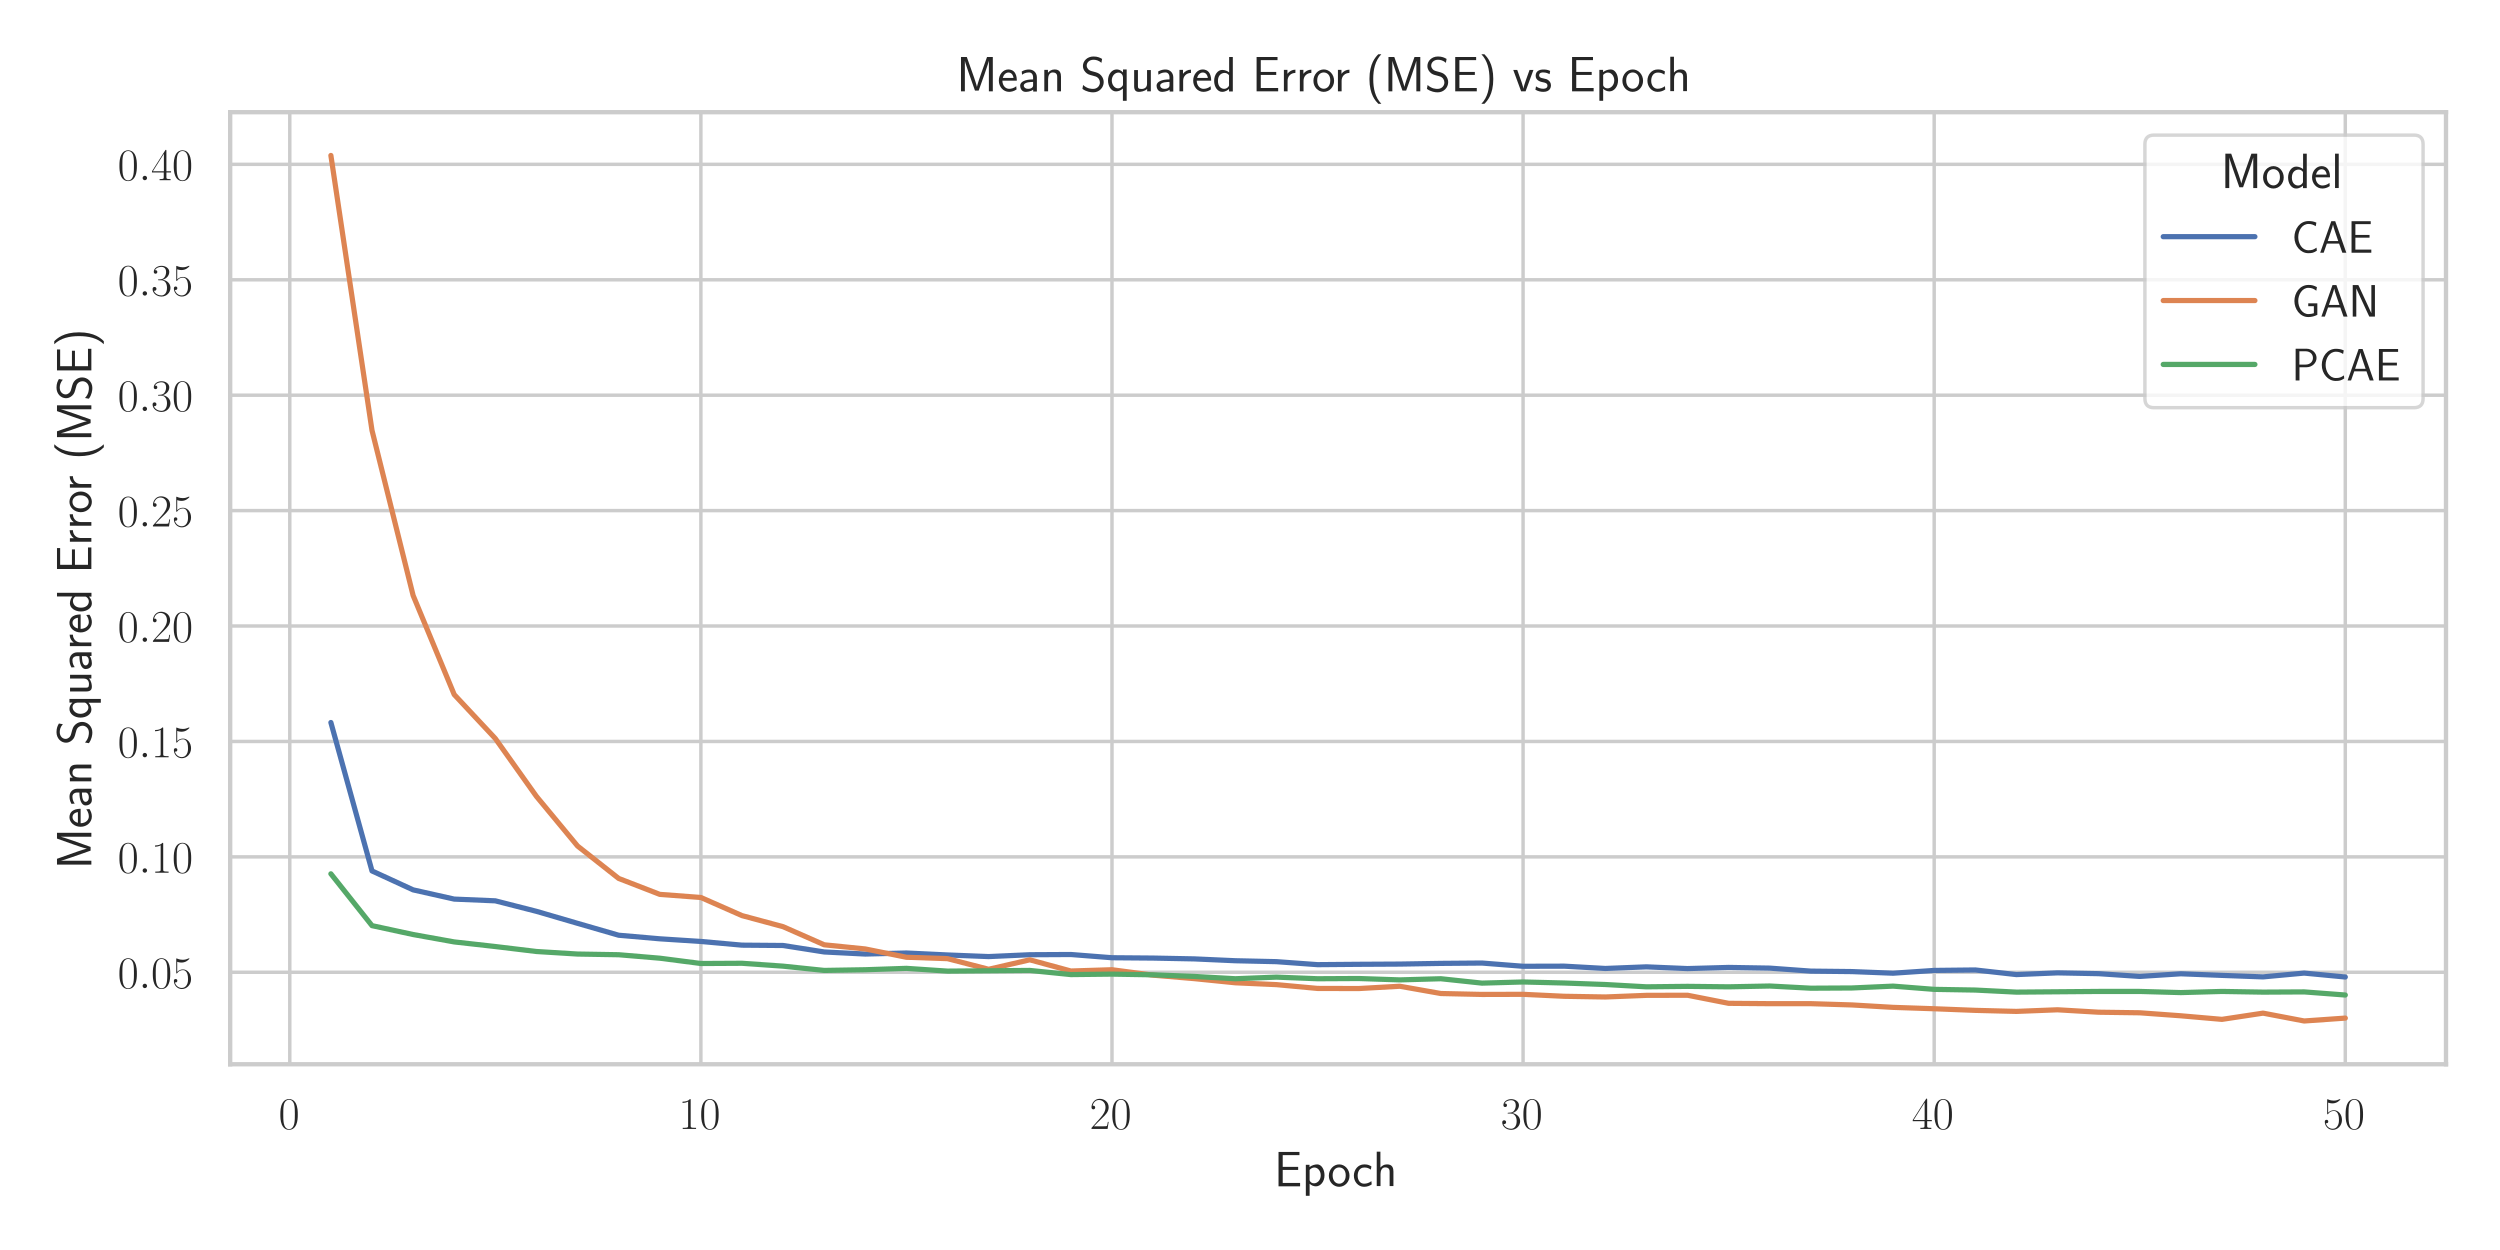
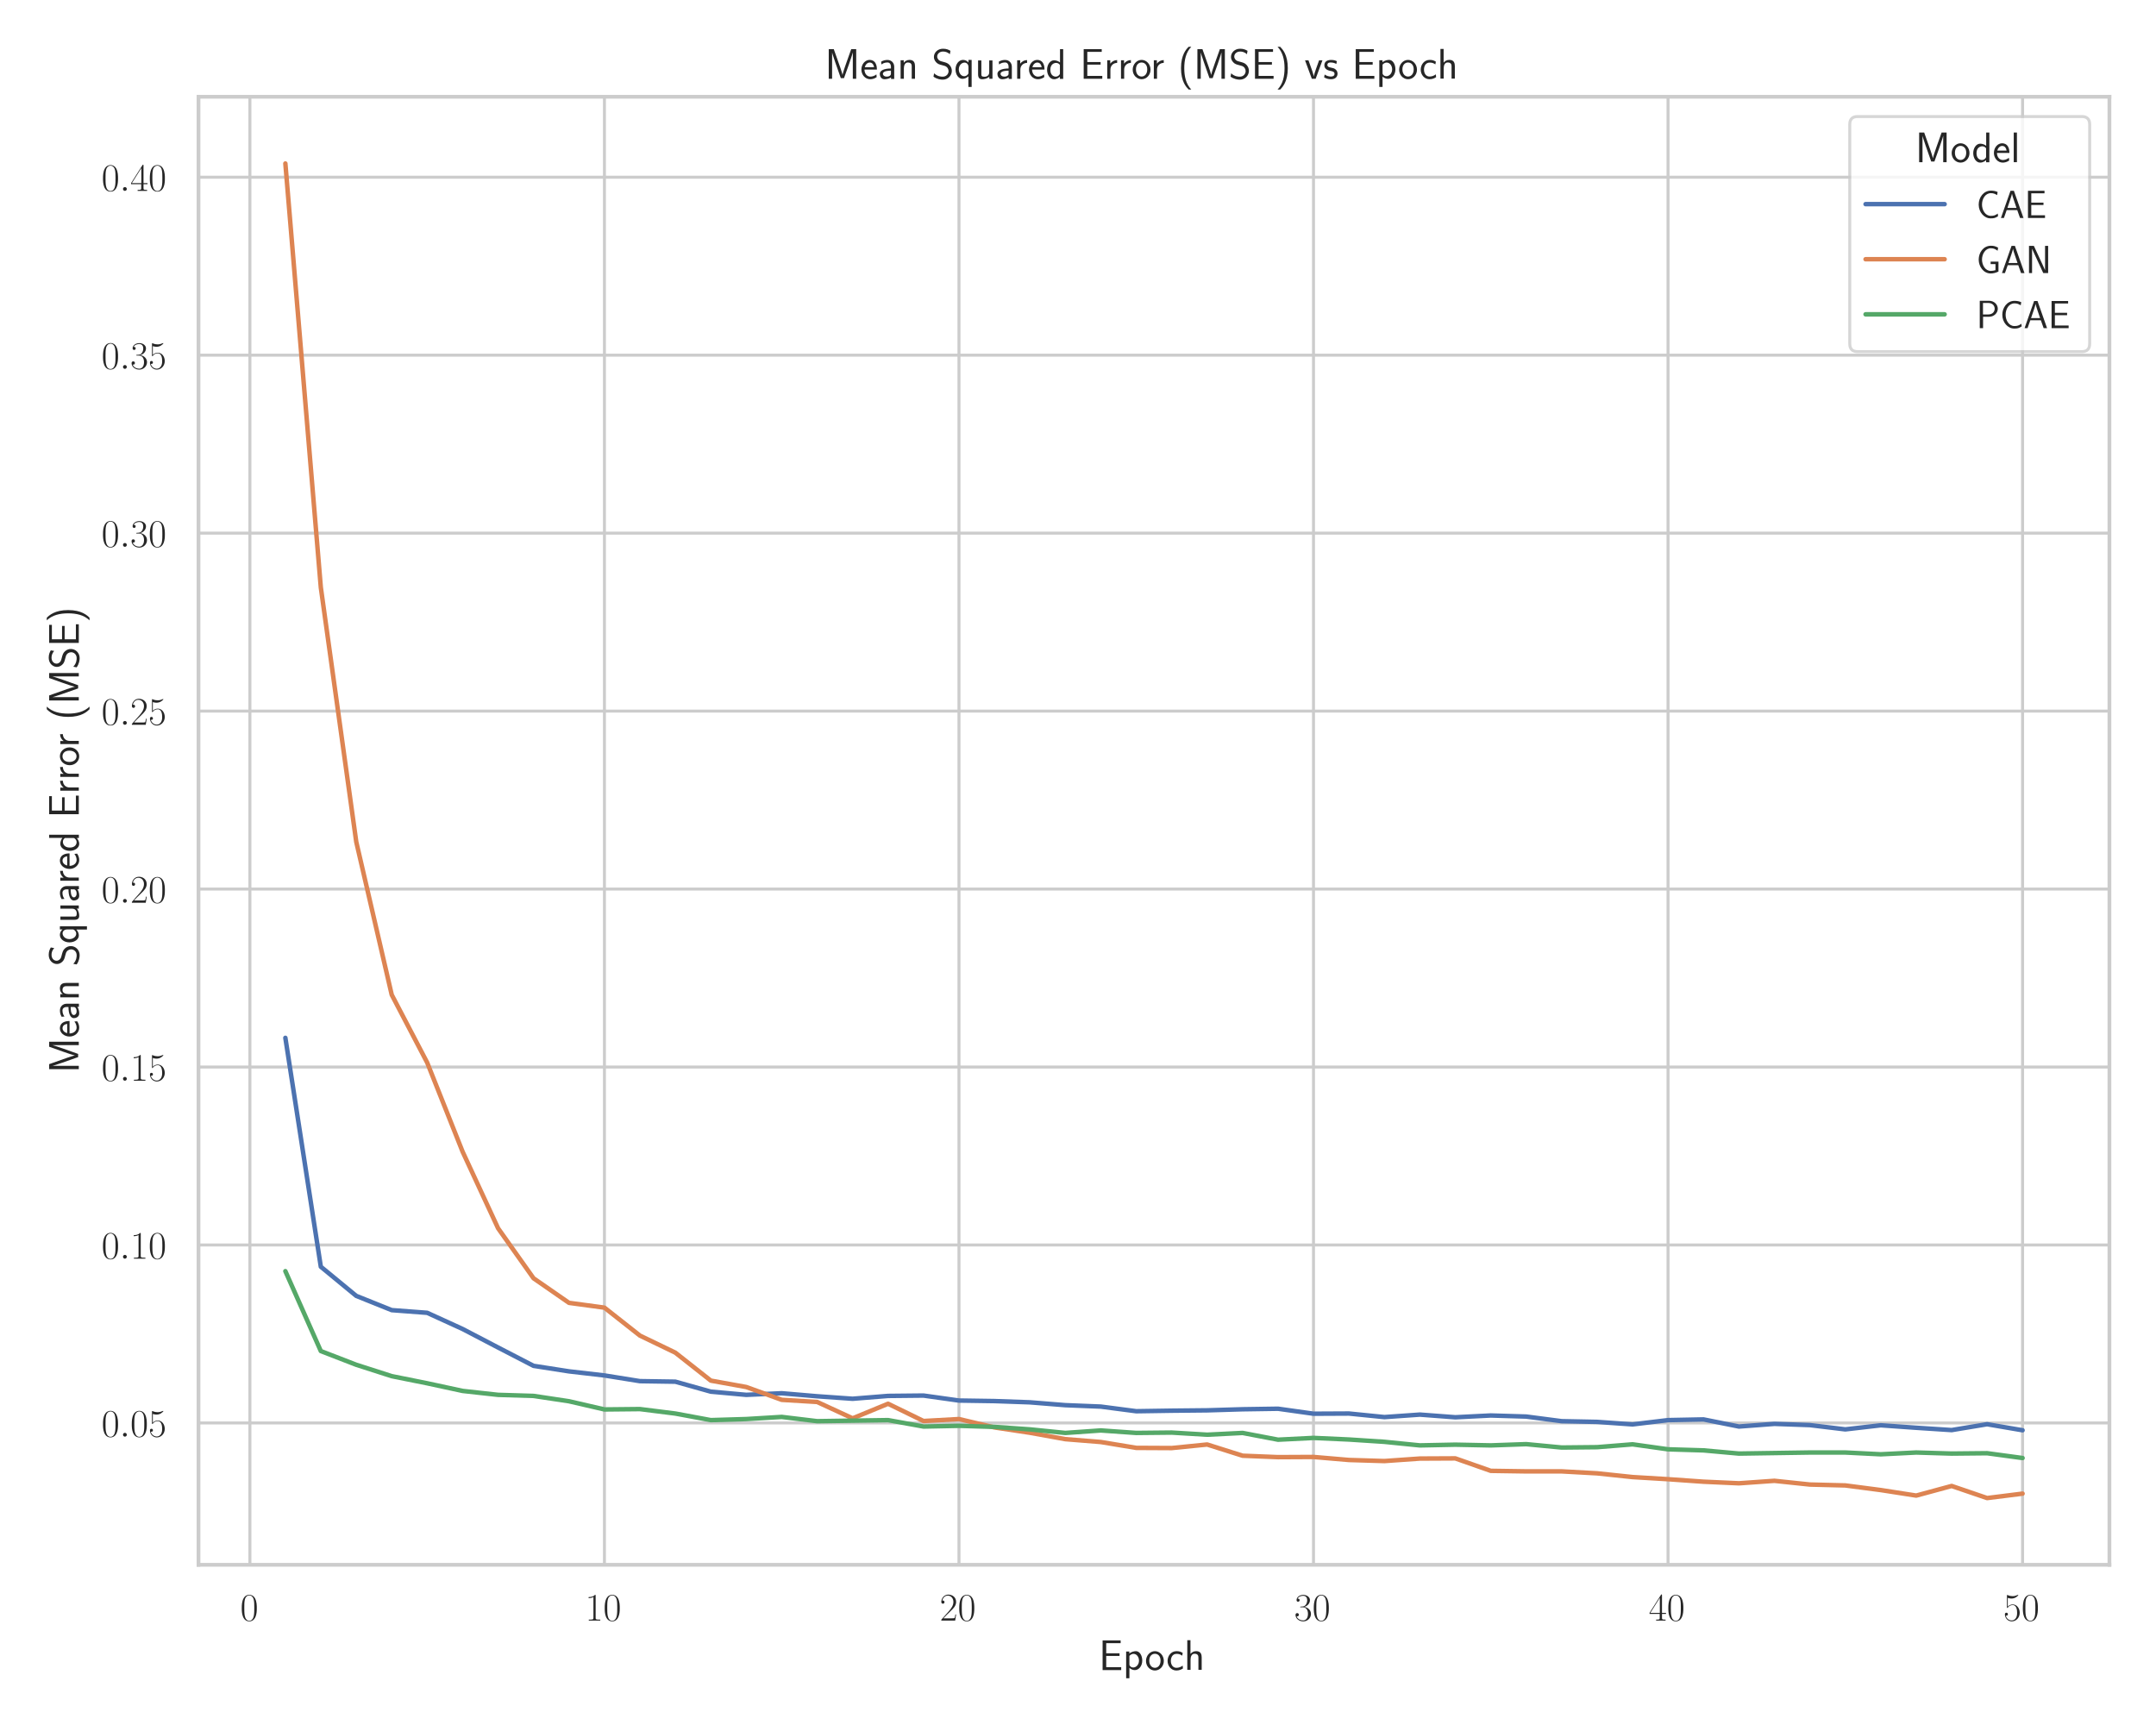
- <svg xmlns="http://www.w3.org/2000/svg" xmlns:xlink="http://www.w3.org/1999/xlink" width="720pt" height="360pt" viewBox="0 0 720 360" version="1.1">
+ <svg xmlns="http://www.w3.org/2000/svg" xmlns:xlink="http://www.w3.org/1999/xlink" width="720pt" height="576pt" viewBox="0 0 720 576" version="1.1">
  <defs>
    <style type="text/css">*{stroke-linejoin: round; stroke-linecap: butt}</style>
  </defs>
  <g id="figure_1">
    <g id="patch_1">
-       <path d="M 0 360  L 720 360  L 720 0  L 0 0  z " style="fill: #ffffff" />
+       <path d="M 0 576  L 720 576  L 720 0  L 0 0  z " style="fill: #ffffff" />
    </g>
    <g id="axes_1">
      <g id="patch_2">
-         <path d="M 66.29 306.506  L 704.448 306.506  L 704.448 32.312  L 66.29 32.312  z " style="fill: #ffffff" />
+         <path d="M 66.29 522.506  L 704.448 522.506  L 704.448 32.312  L 66.29 32.312  z " style="fill: #ffffff" />
      </g>
      <g id="matplotlib.axis_1">
        <g id="xtick_1">
          <g id="line2d_1">
-             <path d="M 83.457 306.506  L 83.457 32.312  " clip-path="url(#p883d418756)" style="fill: none; stroke: #cccccc; stroke-linecap: round" />
+             <path d="M 83.457 522.506  L 83.457 32.312  " clip-path="url(#p8d3639cf48)" style="fill: none; stroke: #cccccc; stroke-linecap: round" />
          </g>
          <g id="text_1">
-             <g style="fill: #262626" transform="translate(80.2382 325.1388) scale(0.132 -0.132)">
+             <g style="fill: #262626" transform="translate(80.2382 541.1388) scale(0.132 -0.132)">
              <defs>
                <path id="CMR17-30" d="M 2688 2025  C 2688 2416 2682 3080 2413 3591  C 2176 4039 1798 4198 1466 4198  C 1158 4198 768 4058 525 3597  C 269 3118 243 2524 243 2025  C 243 1661 250 1106 448 619  C 723 -39 1216 -128 1466 -128  C 1760 -128 2208 -7 2470 600  C 2662 1042 2688 1559 2688 2025  z M 1466 -26  C 1056 -26 813 325 723 812  C 653 1188 653 1738 653 2096  C 653 2588 653 2997 736 3387  C 858 3929 1216 4096 1466 4096  C 1728 4096 2067 3923 2189 3400  C 2272 3036 2278 2607 2278 2096  C 2278 1680 2278 1169 2202 792  C 2067 95 1690 -26 1466 -26  z " transform="scale(0.015625)" />
              </defs>
              <use xlink:href="#CMR17-30" transform="scale(0.996264)" />
            </g>
          </g>
        </g>
        <g id="xtick_2">
          <g id="line2d_2">
-             <path d="M 201.854 306.506  L 201.854 32.312  " clip-path="url(#p883d418756)" style="fill: none; stroke: #cccccc; stroke-linecap: round" />
+             <path d="M 201.854 522.506  L 201.854 32.312  " clip-path="url(#p8d3639cf48)" style="fill: none; stroke: #cccccc; stroke-linecap: round" />
          </g>
          <g id="text_2">
-             <g style="fill: #262626" transform="translate(195.4158 325.1388) scale(0.132 -0.132)">
+             <g style="fill: #262626" transform="translate(195.4158 541.1388) scale(0.132 -0.132)">
              <defs>
                <path id="CMR17-31" d="M 1702 4058  C 1702 4192 1696 4192 1606 4192  C 1357 3916 979 3827 621 3827  C 602 3827 570 3827 563 3808  C 557 3795 557 3782 557 3648  C 755 3648 1088 3686 1344 3839  L 1344 461  C 1344 236 1331 160 781 160  L 589 160  L 589 0  C 896 0 1216 0 1523 0  C 1830 0 2150 0 2458 0  L 2458 160  L 2266 160  C 1715 160 1702 230 1702 458  L 1702 4058  z " transform="scale(0.015625)" />
              </defs>
              <use xlink:href="#CMR17-31" transform="scale(0.996264)" />
              <use xlink:href="#CMR17-30" transform="translate(45.69048 0) scale(0.996264)" />
            </g>
          </g>
        </g>
        <g id="xtick_3">
          <g id="line2d_3">
-             <path d="M 320.251 306.506  L 320.251 32.312  " clip-path="url(#p883d418756)" style="fill: none; stroke: #cccccc; stroke-linecap: round" />
+             <path d="M 320.251 522.506  L 320.251 32.312  " clip-path="url(#p8d3639cf48)" style="fill: none; stroke: #cccccc; stroke-linecap: round" />
          </g>
          <g id="text_3">
-             <g style="fill: #262626" transform="translate(313.8125 325.1388) scale(0.132 -0.132)">
+             <g style="fill: #262626" transform="translate(313.8125 541.1388) scale(0.132 -0.132)">
              <defs>
                <path id="CMR17-32" d="M 2669 989  L 2554 989  C 2490 536 2438 459 2413 420  C 2381 369 1920 369 1830 369  L 602 369  C 832 619 1280 1072 1824 1597  C 2214 1967 2669 2402 2669 3035  C 2669 3790 2067 4224 1395 4224  C 691 4224 262 3604 262 3030  C 262 2780 448 2748 525 2748  C 589 2748 781 2787 781 3010  C 781 3207 614 3264 525 3264  C 486 3264 448 3258 422 3245  C 544 3790 915 4058 1306 4058  C 1862 4058 2227 3617 2227 3035  C 2227 2479 1901 2000 1536 1584  L 262 146  L 262 0  L 2515 0  L 2669 989  z " transform="scale(0.015625)" />
              </defs>
              <use xlink:href="#CMR17-32" transform="scale(0.996264)" />
              <use xlink:href="#CMR17-30" transform="translate(45.69048 0) scale(0.996264)" />
            </g>
          </g>
        </g>
        <g id="xtick_4">
          <g id="line2d_4">
-             <path d="M 438.647 306.506  L 438.647 32.312  " clip-path="url(#p883d418756)" style="fill: none; stroke: #cccccc; stroke-linecap: round" />
+             <path d="M 438.647 522.506  L 438.647 32.312  " clip-path="url(#p8d3639cf48)" style="fill: none; stroke: #cccccc; stroke-linecap: round" />
          </g>
          <g id="text_4">
-             <g style="fill: #262626" transform="translate(432.2091 325.1388) scale(0.132 -0.132)">
+             <g style="fill: #262626" transform="translate(432.2091 541.1388) scale(0.132 -0.132)">
              <defs>
                <path id="CMR17-33" d="M 1414 2157  C 1984 2157 2234 1662 2234 1090  C 2234 320 1824 25 1453 25  C 1114 25 563 194 390 693  C 422 680 454 680 486 680  C 640 680 755 782 755 948  C 755 1133 614 1216 486 1216  C 378 1216 211 1165 211 926  C 211 335 787 -128 1466 -128  C 2176 -128 2720 430 2720 1085  C 2720 1707 2208 2157 1600 2227  C 2086 2328 2554 2756 2554 3329  C 2554 3820 2048 4179 1472 4179  C 890 4179 378 3829 378 3329  C 378 3110 544 3072 627 3072  C 762 3072 877 3155 877 3321  C 877 3486 762 3569 627 3569  C 602 3569 570 3569 544 3557  C 730 3959 1235 4032 1459 4032  C 1683 4032 2106 3925 2106 3320  C 2106 3143 2080 2828 1862 2550  C 1670 2304 1453 2304 1242 2284  C 1210 2284 1062 2269 1037 2269  C 992 2263 966 2257 966 2208  C 966 2163 973 2157 1101 2157  L 1414 2157  z " transform="scale(0.015625)" />
              </defs>
              <use xlink:href="#CMR17-33" transform="scale(0.996264)" />
              <use xlink:href="#CMR17-30" transform="translate(45.69048 0) scale(0.996264)" />
            </g>
          </g>
        </g>
        <g id="xtick_5">
          <g id="line2d_5">
-             <path d="M 557.044 306.506  L 557.044 32.312  " clip-path="url(#p883d418756)" style="fill: none; stroke: #cccccc; stroke-linecap: round" />
+             <path d="M 557.044 522.506  L 557.044 32.312  " clip-path="url(#p8d3639cf48)" style="fill: none; stroke: #cccccc; stroke-linecap: round" />
          </g>
          <g id="text_5">
-             <g style="fill: #262626" transform="translate(550.6058 325.1388) scale(0.132 -0.132)">
+             <g style="fill: #262626" transform="translate(550.6058 541.1388) scale(0.132 -0.132)">
              <defs>
                <path id="CMR17-34" d="M 2150 4122  C 2150 4256 2144 4256 2029 4256  L 128 1254  L 128 1088  L 1779 1088  L 1779 457  C 1779 224 1766 160 1318 160  L 1197 160  L 1197 0  C 1402 0 1747 0 1965 0  C 2182 0 2528 0 2733 0  L 2733 160  L 2611 160  C 2163 160 2150 224 2150 457  L 2150 1088  L 2803 1088  L 2803 1254  L 2150 1254  L 2150 4122  z M 1798 3703  L 1798 1254  L 256 1254  L 1798 3703  z " transform="scale(0.015625)" />
              </defs>
              <use xlink:href="#CMR17-34" transform="scale(0.996264)" />
              <use xlink:href="#CMR17-30" transform="translate(45.69048 0) scale(0.996264)" />
            </g>
          </g>
        </g>
        <g id="xtick_6">
          <g id="line2d_6">
-             <path d="M 675.441 306.506  L 675.441 32.312  " clip-path="url(#p883d418756)" style="fill: none; stroke: #cccccc; stroke-linecap: round" />
+             <path d="M 675.441 522.506  L 675.441 32.312  " clip-path="url(#p8d3639cf48)" style="fill: none; stroke: #cccccc; stroke-linecap: round" />
          </g>
          <g id="text_6">
-             <g style="fill: #262626" transform="translate(669.0025 325.1388) scale(0.132 -0.132)">
+             <g style="fill: #262626" transform="translate(669.0025 541.1388) scale(0.132 -0.132)">
              <defs>
                <path id="CMR17-35" d="M 730 3692  C 794 3666 1056 3584 1325 3584  C 1920 3584 2246 3911 2432 4100  C 2432 4157 2432 4192 2394 4192  C 2387 4192 2374 4192 2323 4163  C 2099 4058 1837 3973 1517 3973  C 1325 3973 1037 3999 723 4139  C 653 4171 640 4171 634 4171  C 602 4171 595 4164 595 4037  L 595 2203  C 595 2089 595 2057 659 2057  C 691 2057 704 2070 736 2114  C 941 2401 1222 2522 1542 2522  C 1766 2522 2246 2382 2246 1289  C 2246 1085 2246 715 2054 421  C 1894 159 1645 25 1370 25  C 947 25 518 320 403 814  C 429 807 480 795 506 795  C 589 795 749 840 749 1038  C 749 1210 627 1280 506 1280  C 358 1280 262 1190 262 1011  C 262 454 704 -128 1382 -128  C 2042 -128 2669 440 2669 1264  C 2669 2030 2170 2624 1549 2624  C 1222 2624 947 2503 730 2274  L 730 3692  z " transform="scale(0.015625)" />
              </defs>
              <use xlink:href="#CMR17-35" transform="scale(0.996264)" />
              <use xlink:href="#CMR17-30" transform="translate(45.69048 0) scale(0.996264)" />
            </g>
          </g>
        </g>
        <g id="text_7">
-           <g style="fill: #262626" transform="translate(366.9549 341.6585) scale(0.144 -0.144)">
+           <g style="fill: #262626" transform="translate(366.9549 557.6585) scale(0.144 -0.144)">
            <defs>
              <path id="CMSS17-45" d="M 1958 433  C 1446 433 1216 433 1101 433  L 1101 2107  L 3085 2107  L 3085 2496  L 1101 2496  L 1101 4009  L 1926 4009  C 2003 4009 2080 4009 2157 4009  L 3251 4009  L 3251 4416  L 563 4416  L 563 0  L 3334 0  L 3334 433  L 1958 433  z " transform="scale(0.015625)" />
              <path id="CMSS17-70" d="M 966 333  C 1178 129 1466 -5 1773 -5  C 2368 -5 2880 603 2880 1412  C 2880 2159 2496 2816 1946 2816  C 1626 2816 1242 2702 954 2472  L 954 2765  L 480 2765  L 480 -1216  L 966 -1216  L 966 333  z M 966 2100  C 1018 2176 1235 2415 1587 2415  C 2035 2415 2394 1960 2394 1412  C 2394 787 1958 384 1530 384  C 1402 384 1267 415 1139 523  C 966 674 966 768 966 857  L 966 2100  z " transform="scale(0.015625)" />
              <path id="CMSS17-6f" d="M 2829 1356  C 2829 2176 2221 2816 1504 2816  C 768 2816 173 2157 173 1356  C 173 544 787 -64 1498 -64  C 2227 -64 2829 563 2829 1356  z M 1504 337  C 1050 337 659 709 659 1408  C 659 2151 1114 2427 1498 2427  C 1914 2427 2342 2126 2342 1408  C 2342 683 1926 337 1504 337  z " transform="scale(0.015625)" />
              <path id="CMSS17-63" d="M 2464 2541  C 2464 2585 2170 2714 2093 2739  C 1882 2816 1613 2816 1542 2816  C 710 2816 211 2093 211 1363  C 211 595 768 -64 1517 -64  C 1946 -64 2253 76 2502 242  L 2464 664  C 2189 453 1869 337 1523 337  C 1024 337 698 774 698 1369  C 698 1831 909 2414 1549 2414  C 1901 2414 2099 2343 2394 2145  L 2464 2541  z " transform="scale(0.015625)" />
              <path id="CMSS17-68" d="M 2618 1891  C 2618 2292 2522 2820 1798 2820  C 1395 2820 1133 2623 947 2407  L 947 4448  L 474 4448  L 474 32  L 960 32  L 960 1573  C 960 1973 1114 2432 1549 2432  C 2112 2432 2131 2056 2131 1839  L 2131 32  L 2618 32  L 2618 1891  z " transform="scale(0.015625)" />
            </defs>
            <use xlink:href="#CMSS17-45" transform="scale(0.996264)" />
            <use xlink:href="#CMSS17-70" transform="translate(55.89201 0) scale(0.996264)" />
            <use xlink:href="#CMSS17-6f" transform="translate(106.6994 0) scale(0.996264)" />
            <use xlink:href="#CMSS17-63" transform="translate(156.1455 0) scale(0.996264)" />
            <use xlink:href="#CMSS17-68" transform="translate(197.7843 0) scale(0.996264)" />
          </g>
        </g>
      </g>
      <g id="matplotlib.axis_2">
        <g id="ytick_1">
          <g id="line2d_7">
-             <path d="M 66.29 280.016  L 704.448 280.016  " clip-path="url(#p883d418756)" style="fill: none; stroke: #cccccc; stroke-linecap: round" />
+             <path d="M 66.29 475.147  L 704.448 475.147  " clip-path="url(#p8d3639cf48)" style="fill: none; stroke: #cccccc; stroke-linecap: round" />
          </g>
          <g id="text_8">
-             <g style="fill: #262626" transform="translate(33.89818 284.5818) scale(0.132 -0.132)">
+             <g style="fill: #262626" transform="translate(33.89818 479.7135) scale(0.132 -0.132)">
              <defs>
                <path id="CMMI12-3a" d="M 1178 307  C 1178 492 1024 619 870 619  C 685 619 557 466 557 313  C 557 128 710 0 864 0  C 1050 0 1178 153 1178 307  z " transform="scale(0.015625)" />
              </defs>
              <use xlink:href="#CMR17-30" transform="scale(0.996264)" />
              <use xlink:href="#CMMI12-3a" transform="translate(45.69048 0) scale(0.996264)" />
              <use xlink:href="#CMR17-30" transform="translate(72.78765 0) scale(0.996264)" />
              <use xlink:href="#CMR17-35" transform="translate(118.4781 0) scale(0.996264)" />
            </g>
          </g>
        </g>
        <g id="ytick_2">
          <g id="line2d_8">
-             <path d="M 66.29 246.775  L 704.448 246.775  " clip-path="url(#p883d418756)" style="fill: none; stroke: #cccccc; stroke-linecap: round" />
+             <path d="M 66.29 415.722  L 704.448 415.722  " clip-path="url(#p8d3639cf48)" style="fill: none; stroke: #cccccc; stroke-linecap: round" />
          </g>
          <g id="text_9">
-             <g style="fill: #262626" transform="translate(33.89818 251.3417) scale(0.132 -0.132)">
+             <g style="fill: #262626" transform="translate(33.89818 420.288) scale(0.132 -0.132)">
              <use xlink:href="#CMR17-30" transform="scale(0.996264)" />
              <use xlink:href="#CMMI12-3a" transform="translate(45.69048 0) scale(0.996264)" />
              <use xlink:href="#CMR17-31" transform="translate(72.78765 0) scale(0.996264)" />
              <use xlink:href="#CMR17-30" transform="translate(118.4781 0) scale(0.996264)" />
            </g>
          </g>
        </g>
        <g id="ytick_3">
          <g id="line2d_9">
-             <path d="M 66.29 213.535  L 704.448 213.535  " clip-path="url(#p883d418756)" style="fill: none; stroke: #cccccc; stroke-linecap: round" />
+             <path d="M 66.29 356.296  L 704.448 356.296  " clip-path="url(#p8d3639cf48)" style="fill: none; stroke: #cccccc; stroke-linecap: round" />
          </g>
          <g id="text_10">
-             <g style="fill: #262626" transform="translate(33.89818 218.1015) scale(0.132 -0.132)">
+             <g style="fill: #262626" transform="translate(33.89818 360.8625) scale(0.132 -0.132)">
              <use xlink:href="#CMR17-30" transform="scale(0.996264)" />
              <use xlink:href="#CMMI12-3a" transform="translate(45.69048 0) scale(0.996264)" />
              <use xlink:href="#CMR17-31" transform="translate(72.78765 0) scale(0.996264)" />
              <use xlink:href="#CMR17-35" transform="translate(118.4781 0) scale(0.996264)" />
            </g>
          </g>
        </g>
        <g id="ytick_4">
          <g id="line2d_10">
-             <path d="M 66.29 180.295  L 704.448 180.295  " clip-path="url(#p883d418756)" style="fill: none; stroke: #cccccc; stroke-linecap: round" />
+             <path d="M 66.29 296.871  L 704.448 296.871  " clip-path="url(#p8d3639cf48)" style="fill: none; stroke: #cccccc; stroke-linecap: round" />
          </g>
          <g id="text_11">
-             <g style="fill: #262626" transform="translate(33.89818 184.8614) scale(0.132 -0.132)">
+             <g style="fill: #262626" transform="translate(33.89818 301.4371) scale(0.132 -0.132)">
              <use xlink:href="#CMR17-30" transform="scale(0.996264)" />
              <use xlink:href="#CMMI12-3a" transform="translate(45.69048 0) scale(0.996264)" />
              <use xlink:href="#CMR17-32" transform="translate(72.78765 0) scale(0.996264)" />
              <use xlink:href="#CMR17-30" transform="translate(118.4781 0) scale(0.996264)" />
            </g>
          </g>
        </g>
        <g id="ytick_5">
          <g id="line2d_11">
-             <path d="M 66.29 147.055  L 704.448 147.055  " clip-path="url(#p883d418756)" style="fill: none; stroke: #cccccc; stroke-linecap: round" />
+             <path d="M 66.29 237.445  L 704.448 237.445  " clip-path="url(#p8d3639cf48)" style="fill: none; stroke: #cccccc; stroke-linecap: round" />
          </g>
          <g id="text_12">
-             <g style="fill: #262626" transform="translate(33.89818 151.6212) scale(0.132 -0.132)">
+             <g style="fill: #262626" transform="translate(33.89818 242.0116) scale(0.132 -0.132)">
              <use xlink:href="#CMR17-30" transform="scale(0.996264)" />
              <use xlink:href="#CMMI12-3a" transform="translate(45.69048 0) scale(0.996264)" />
              <use xlink:href="#CMR17-32" transform="translate(72.78765 0) scale(0.996264)" />
              <use xlink:href="#CMR17-35" transform="translate(118.4781 0) scale(0.996264)" />
            </g>
          </g>
        </g>
        <g id="ytick_6">
          <g id="line2d_12">
-             <path d="M 66.29 113.815  L 704.448 113.815  " clip-path="url(#p883d418756)" style="fill: none; stroke: #cccccc; stroke-linecap: round" />
+             <path d="M 66.29 178.02  L 704.448 178.02  " clip-path="url(#p8d3639cf48)" style="fill: none; stroke: #cccccc; stroke-linecap: round" />
          </g>
          <g id="text_13">
-             <g style="fill: #262626" transform="translate(33.89818 118.381) scale(0.132 -0.132)">
+             <g style="fill: #262626" transform="translate(33.89818 182.5861) scale(0.132 -0.132)">
              <use xlink:href="#CMR17-30" transform="scale(0.996264)" />
              <use xlink:href="#CMMI12-3a" transform="translate(45.69048 0) scale(0.996264)" />
              <use xlink:href="#CMR17-33" transform="translate(72.78765 0) scale(0.996264)" />
              <use xlink:href="#CMR17-30" transform="translate(118.4781 0) scale(0.996264)" />
            </g>
          </g>
        </g>
        <g id="ytick_7">
          <g id="line2d_13">
-             <path d="M 66.29 80.575  L 704.448 80.575  " clip-path="url(#p883d418756)" style="fill: none; stroke: #cccccc; stroke-linecap: round" />
+             <path d="M 66.29 118.594  L 704.448 118.594  " clip-path="url(#p8d3639cf48)" style="fill: none; stroke: #cccccc; stroke-linecap: round" />
          </g>
          <g id="text_14">
-             <g style="fill: #262626" transform="translate(33.89818 85.14089) scale(0.132 -0.132)">
+             <g style="fill: #262626" transform="translate(33.89818 123.1606) scale(0.132 -0.132)">
              <use xlink:href="#CMR17-30" transform="scale(0.996264)" />
              <use xlink:href="#CMMI12-3a" transform="translate(45.69048 0) scale(0.996264)" />
              <use xlink:href="#CMR17-33" transform="translate(72.78765 0) scale(0.996264)" />
              <use xlink:href="#CMR17-35" transform="translate(118.4781 0) scale(0.996264)" />
            </g>
          </g>
        </g>
        <g id="ytick_8">
          <g id="line2d_14">
-             <path d="M 66.29 47.335  L 704.448 47.335  " clip-path="url(#p883d418756)" style="fill: none; stroke: #cccccc; stroke-linecap: round" />
+             <path d="M 66.29 59.169  L 704.448 59.169  " clip-path="url(#p8d3639cf48)" style="fill: none; stroke: #cccccc; stroke-linecap: round" />
          </g>
          <g id="text_15">
-             <g style="fill: #262626" transform="translate(33.89818 51.90073) scale(0.132 -0.132)">
+             <g style="fill: #262626" transform="translate(33.89818 63.73518) scale(0.132 -0.132)">
              <use xlink:href="#CMR17-30" transform="scale(0.996264)" />
              <use xlink:href="#CMMI12-3a" transform="translate(45.69048 0) scale(0.996264)" />
              <use xlink:href="#CMR17-34" transform="translate(72.78765 0) scale(0.996264)" />
              <use xlink:href="#CMR17-30" transform="translate(118.4781 0) scale(0.996264)" />
            </g>
          </g>
        </g>
        <g id="text_16">
-           <g style="fill: #262626" transform="translate(26.31164 250.3046) rotate(-90) scale(0.144 -0.144)">
+           <g style="fill: #262626" transform="translate(26.31164 358.3046) rotate(-90) scale(0.144 -0.144)">
            <defs>
              <path id="CMSS17-4d" d="M 3194 2371  L 2886 1473  C 2835 1307 2662 791 2624 587  L 2618 587  C 2598 715 2560 849 2458 1174  C 2400 1365 2336 1562 2272 1741  L 1325 4416  L 576 4416  L 576 0  L 1075 0  L 1075 3900  L 1082 3900  C 1082 3894 1139 3613 1530 2499  L 2374 96  L 2848 96  L 3610 2231  C 3661 2378 3821 2843 3891 3066  C 3955 3257 4115 3728 4154 3913  L 4160 3913  L 4160 0  L 4666 0  L 4666 4416  L 3923 4416  L 3194 2371  z " transform="scale(0.015625)" />
              <path id="CMSS17-65" d="M 2502 1377  C 2502 1590 2490 2003 2285 2345  C 2061 2713 1696 2816 1421 2816  C 755 2816 192 2188 192 1375  C 192 582 774 -64 1510 -64  C 1798 -64 2150 19 2470 248  C 2470 274 2458 414 2451 420  C 2451 433 2432 630 2432 656  C 2125 407 1773 325 1517 325  C 1107 325 666 667 646 1377  L 2502 1377  z M 698 1728  C 781 2084 1062 2421 1421 2421  C 1517 2421 1965 2421 2080 1728  L 698 1728  z " transform="scale(0.015625)" />
              <path id="CMSS17-61" d="M 2406 1791  C 2406 2392 1978 2808 1402 2808  C 1120 2808 813 2757 461 2553  L 499 2135  C 659 2248 934 2432 1395 2432  C 1722 2432 1920 2180 1920 1782  L 1920 1536  C 896 1536 256 1238 256 726  C 256 461 416 -64 947 -64  C 1043 -64 1562 -64 1933 217  L 1933 -19  L 2406 -19  L 2406 1791  z M 1920 816  C 1920 701 1920 548 1728 434  C 1562 325 1350 325 1261 325  C 941 325 723 511 723 744  C 723 1211 1722 1211 1920 1211  L 1920 816  z " transform="scale(0.015625)" />
              <path id="CMSS17-6e" d="M 2618 1877  C 2618 2283 2522 2816 1798 2816  C 1389 2816 1120 2606 941 2389  L 941 2758  L 474 2758  L 474 0  L 960 0  L 960 1559  C 960 1964 1114 2428 1549 2428  C 2112 2428 2131 2048 2131 1829  L 2131 0  L 2618 0  L 2618 1877  z " transform="scale(0.015625)" />
              <path id="CMSS17-53" d="M 2797 4169  C 2515 4334 2208 4480 1690 4480  C 864 4480 333 3879 333 3266  C 333 3025 403 2753 653 2475  C 902 2196 1184 2121 1542 2033  C 1690 1994 1939 1924 1984 1906  C 2342 1767 2515 1444 2515 1140  C 2515 742 2202 318 1645 318  C 1453 318 890 318 358 819  L 269 318  C 794 -64 1363 -128 1651 -128  C 2438 -128 3002 488 3002 1186  C 3002 1440 2925 1763 2656 2061  C 2394 2347 2163 2410 1638 2549  C 1338 2626 1146 2677 986 2873  C 877 3013 819 3146 819 3317  C 819 3673 1126 4060 1690 4060  C 1971 4060 2336 4002 2707 3660  L 2797 4169  z " transform="scale(0.015625)" />
              <path id="CMSS17-71" d="M 2611 2816  L 2138 2816  L 2138 2428  C 2112 2460 1818 2816 1318 2816  C 736 2816 211 2228 211 1399  C 211 633 653 -5 1229 -5  C 1498 -5 1837 91 2125 365  L 2125 -1216  L 2611 -1216  L 2611 2816  z M 2138 914  C 2138 832 2138 718 1939 554  C 1888 510 1747 384 1504 384  C 1050 384 698 850 698 1399  C 698 2011 1126 2415 1562 2415  C 1926 2415 2138 2061 2138 1797  L 2138 914  z " transform="scale(0.015625)" />
              <path id="CMSS17-75" d="M 2618 2739  L 2131 2739  L 2131 972  C 2131 498 1786 306 1421 306  C 998 306 960 447 960 709  L 960 2739  L 474 2739  L 474 678  C 474 179 646 -64 1088 -64  C 1306 -64 1798 -13 2144 306  L 2144 0  L 2618 0  L 2618 2739  z " transform="scale(0.015625)" />
              <path id="CMSS17-72" d="M 954 1363  C 954 1965 1395 2368 1958 2368  L 1958 2789  C 1549 2789 1165 2585 934 2253  L 934 2758  L 480 2758  L 480 0  L 954 0  L 954 1363  z " transform="scale(0.015625)" />
              <path id="CMSS17-64" d="M 2611 4416  L 2138 4416  L 2138 2438  C 1939 2603 1613 2756 1254 2756  C 672 2756 211 2131 211 1347  C 211 562 666 -64 1235 -64  C 1677 -64 1971 172 2125 306  L 2125 -13  L 2611 -13  L 2611 4416  z M 2125 836  C 2125 747 2125 653 1926 482  C 1798 375 1645 325 1498 325  C 1152 325 698 576 698 1340  C 698 2134 1210 2368 1562 2368  C 1798 2368 1990 2254 2125 2065  L 2125 836  z " transform="scale(0.015625)" />
              <path id="CMSS17-28" d="M 1613 4768  C 1267 4417 474 3601 474 1588  C 474 -433 1267 -1243 1613 -1600  L 2003 -1600  C 1216 -784 960 357 960 1581  C 960 2798 1203 3946 2003 4768  L 1613 4768  z " transform="scale(0.015625)" />
              <path id="CMSS17-29" d="M 723 -1600  C 1069 -1249 1862 -433 1862 1581  C 1862 3601 1069 4411 723 4768  L 333 4768  C 1120 3952 1376 2811 1376 1588  C 1376 370 1133 -778 333 -1600  L 723 -1600  z " transform="scale(0.015625)" />
            </defs>
            <use xlink:href="#CMSS17-4d" transform="scale(0.996264)" />
            <use xlink:href="#CMSS17-65" transform="translate(81.67603 0) scale(0.996264)" />
            <use xlink:href="#CMSS17-61" transform="translate(123.3149 0) scale(0.996264)" />
            <use xlink:href="#CMSS17-6e" transform="translate(168.2368 0) scale(0.996264)" />
            <use xlink:href="#CMSS17-53" transform="translate(247.6708 0) scale(0.996264)" />
            <use xlink:href="#CMSS17-71" transform="translate(299.7193 0) scale(0.996264)" />
            <use xlink:href="#CMSS17-75" transform="translate(347.9243 0) scale(0.996264)" />
            <use xlink:href="#CMSS17-61" transform="translate(396.1292 0) scale(0.996264)" />
            <use xlink:href="#CMSS17-72" transform="translate(438.4487 0) scale(0.996264)" />
            <use xlink:href="#CMSS17-65" transform="translate(470.3585 0) scale(0.996264)" />
            <use xlink:href="#CMSS17-64" transform="translate(511.9973 0) scale(0.996264)" />
            <use xlink:href="#CMSS17-45" transform="translate(591.4313 0) scale(0.996264)" />
            <use xlink:href="#CMSS17-72" transform="translate(647.3234 0) scale(0.996264)" />
            <use xlink:href="#CMSS17-72" transform="translate(679.2331 0) scale(0.996264)" />
            <use xlink:href="#CMSS17-6f" transform="translate(711.1429 0) scale(0.996264)" />
            <use xlink:href="#CMSS17-72" transform="translate(755.3841 0) scale(0.996264)" />
            <use xlink:href="#CMSS17-28" transform="translate(818.523 0) scale(0.996264)" />
            <use xlink:href="#CMSS17-4d" transform="translate(854.9569 0) scale(0.996264)" />
            <use xlink:href="#CMSS17-53" transform="translate(936.6329 0) scale(0.996264)" />
            <use xlink:href="#CMSS17-45" transform="translate(988.6814 0) scale(0.996264)" />
            <use xlink:href="#CMSS17-29" transform="translate(1044.573 0) scale(0.996264)" />
          </g>
        </g>
      </g>
      <g id="PolyCollection_1" />
      <g id="PolyCollection_2" />
      <g id="PolyCollection_3" />
      <g id="line2d_15">
-         <path d="M 95.297 208.084  L 107.137 250.831  L 118.976 256.282  L 130.816 258.941  L 142.656 259.44  L 154.495 262.465  L 166.335 265.922  L 178.175 269.346  L 190.014 270.376  L 201.854 271.141  L 213.694 272.204  L 225.533 272.304  L 237.373 274.165  L 249.213 274.764  L 261.052 274.465  L 272.892 275.03  L 284.732 275.495  L 296.571 274.963  L 308.411 274.897  L 320.251 275.827  L 332.09 275.927  L 343.93 276.16  L 355.77 276.692  L 367.609 276.958  L 379.449 277.822  L 391.289 277.722  L 403.128 277.656  L 414.968 277.456  L 426.808 277.356  L 438.647 278.287  L 450.487 278.254  L 462.327 278.919  L 474.166 278.453  L 486.006 278.952  L 497.846 278.62  L 509.685 278.819  L 521.525 279.683  L 533.365 279.816  L 545.204 280.282  L 557.044 279.484  L 568.884 279.351  L 580.723 280.68  L 592.563 280.182  L 604.403 280.415  L 616.242 281.212  L 628.082 280.448  L 639.922 280.913  L 651.761 281.345  L 663.601 280.248  L 675.441 281.378  " clip-path="url(#p883d418756)" style="fill: none; stroke: #4c72b0; stroke-width: 1.5; stroke-linecap: round" />
+         <path d="M 95.297 346.551  L 107.137 422.972  L 118.976 432.717  L 130.816 437.472  L 142.656 438.363  L 154.495 443.771  L 166.335 449.951  L 178.175 456.072  L 190.014 457.914  L 201.854 459.281  L 213.694 461.182  L 225.533 461.361  L 237.373 464.688  L 249.213 465.758  L 261.052 465.223  L 272.892 466.233  L 284.732 467.065  L 296.571 466.115  L 308.411 465.996  L 320.251 467.66  L 332.09 467.838  L 343.93 468.254  L 355.77 469.205  L 367.609 469.68  L 379.449 471.225  L 391.289 471.047  L 403.128 470.928  L 414.968 470.572  L 426.808 470.393  L 438.647 472.057  L 450.487 471.998  L 462.327 473.186  L 474.166 472.354  L 486.006 473.246  L 497.846 472.651  L 509.685 473.008  L 521.525 474.553  L 533.365 474.791  L 545.204 475.623  L 557.044 474.196  L 568.884 473.959  L 580.723 476.336  L 592.563 475.444  L 604.403 475.86  L 616.242 477.287  L 628.082 475.92  L 639.922 476.752  L 651.761 477.524  L 663.601 475.563  L 675.441 477.584  " clip-path="url(#p8d3639cf48)" style="fill: none; stroke: #4c72b0; stroke-width: 1.5; stroke-linecap: round" />
      </g>
      <g id="line2d_16">
-         <path d="M 95.297 44.775  L 107.137 123.953  L 118.976 171.487  L 130.816 200.04  L 142.656 212.704  L 154.495 229.358  L 166.335 243.651  L 178.175 252.991  L 190.014 257.579  L 201.854 258.476  L 213.694 263.695  L 225.533 266.886  L 237.373 272.104  L 249.213 273.301  L 261.052 275.694  L 272.892 276.093  L 284.732 279.151  L 296.571 276.426  L 308.411 279.65  L 320.251 279.284  L 332.09 280.847  L 343.93 281.844  L 355.77 283.041  L 367.609 283.572  L 379.449 284.669  L 391.289 284.703  L 403.128 284.038  L 414.968 286.132  L 426.808 286.398  L 438.647 286.365  L 450.487 286.93  L 462.327 287.129  L 474.166 286.664  L 486.006 286.63  L 497.846 288.957  L 509.685 289.057  L 521.525 289.057  L 533.365 289.423  L 545.204 290.121  L 557.044 290.52  L 568.884 290.985  L 580.723 291.284  L 592.563 290.819  L 604.403 291.517  L 616.242 291.683  L 628.082 292.547  L 639.922 293.578  L 651.761 291.783  L 663.601 294.043  L 675.441 293.212  " clip-path="url(#p883d418756)" style="fill: none; stroke: #dd8452; stroke-width: 1.5; stroke-linecap: round" />
+         <path d="M 95.297 54.593  L 107.137 196.145  L 118.976 281.123  L 130.816 332.17  L 142.656 354.811  L 154.495 384.583  L 166.335 410.136  L 178.175 426.834  L 190.014 435.035  L 201.854 436.64  L 213.694 445.969  L 225.533 451.674  L 237.373 461.004  L 249.213 463.143  L 261.052 467.422  L 272.892 468.135  L 284.732 473.602  L 296.571 468.729  L 308.411 474.494  L 320.251 473.84  L 332.09 476.633  L 343.93 478.416  L 355.77 480.555  L 367.609 481.506  L 379.449 483.467  L 391.289 483.526  L 403.128 482.338  L 414.968 486.082  L 426.808 486.557  L 438.647 486.498  L 450.487 487.508  L 462.327 487.864  L 474.166 487.032  L 486.006 486.973  L 497.846 491.133  L 509.685 491.311  L 521.525 491.311  L 533.365 491.965  L 545.204 493.213  L 557.044 493.926  L 568.884 494.758  L 580.723 495.292  L 592.563 494.461  L 604.403 495.708  L 616.242 496.006  L 628.082 497.551  L 639.922 499.393  L 651.761 496.184  L 663.601 500.225  L 675.441 498.739  " clip-path="url(#p8d3639cf48)" style="fill: none; stroke: #dd8452; stroke-width: 1.5; stroke-linecap: round" />
      </g>
      <g id="line2d_17">
-         <path d="M 95.297 251.662  L 107.137 266.587  L 118.976 269.146  L 130.816 271.273  L 142.656 272.603  L 154.495 274.032  L 166.335 274.764  L 178.175 274.963  L 190.014 275.96  L 201.854 277.489  L 213.694 277.423  L 225.533 278.254  L 237.373 279.484  L 249.213 279.284  L 261.052 278.885  L 272.892 279.683  L 284.732 279.584  L 296.571 279.484  L 308.411 280.68  L 320.251 280.547  L 332.09 280.747  L 343.93 281.212  L 355.77 281.877  L 367.609 281.412  L 379.449 281.877  L 391.289 281.811  L 403.128 282.209  L 414.968 281.877  L 426.808 283.14  L 438.647 282.808  L 450.487 283.107  L 462.327 283.539  L 474.166 284.204  L 486.006 284.071  L 497.846 284.204  L 509.685 283.971  L 521.525 284.603  L 533.365 284.536  L 545.204 284.004  L 557.044 284.935  L 568.884 285.135  L 580.723 285.733  L 592.563 285.633  L 604.403 285.534  L 616.242 285.534  L 628.082 285.866  L 639.922 285.534  L 651.761 285.733  L 663.601 285.666  L 675.441 286.564  " clip-path="url(#p883d418756)" style="fill: none; stroke: #55a868; stroke-width: 1.5; stroke-linecap: round" />
+         <path d="M 95.297 424.457  L 107.137 451.139  L 118.976 455.715  L 130.816 459.518  L 142.656 461.895  L 154.495 464.451  L 166.335 465.758  L 178.175 466.115  L 190.014 467.897  L 201.854 470.631  L 213.694 470.512  L 225.533 471.998  L 237.373 474.196  L 249.213 473.84  L 261.052 473.127  L 272.892 474.553  L 284.732 474.375  L 296.571 474.196  L 308.411 476.336  L 320.251 476.098  L 332.09 476.455  L 343.93 477.287  L 355.77 478.475  L 367.609 477.643  L 379.449 478.475  L 391.289 478.356  L 403.128 479.069  L 414.968 478.475  L 426.808 480.733  L 438.647 480.139  L 450.487 480.674  L 462.327 481.446  L 474.166 482.635  L 486.006 482.397  L 497.846 482.635  L 509.685 482.219  L 521.525 483.348  L 533.365 483.229  L 545.204 482.278  L 557.044 483.942  L 568.884 484.299  L 580.723 485.368  L 592.563 485.19  L 604.403 485.012  L 616.242 485.012  L 628.082 485.606  L 639.922 485.012  L 651.761 485.368  L 663.601 485.25  L 675.441 486.854  " clip-path="url(#p8d3639cf48)" style="fill: none; stroke: #55a868; stroke-width: 1.5; stroke-linecap: round" />
      </g>
      <g id="line2d_18" />
      <g id="line2d_19" />
      <g id="line2d_20" />
      <g id="patch_3">
-         <path d="M 66.29 306.506  L 66.29 32.312  " style="fill: none; stroke: #cccccc; stroke-width: 1.25; stroke-linejoin: miter; stroke-linecap: square" />
+         <path d="M 66.29 522.506  L 66.29 32.312  " style="fill: none; stroke: #cccccc; stroke-width: 1.25; stroke-linejoin: miter; stroke-linecap: square" />
      </g>
      <g id="patch_4">
-         <path d="M 704.448 306.506  L 704.448 32.312  " style="fill: none; stroke: #cccccc; stroke-width: 1.25; stroke-linejoin: miter; stroke-linecap: square" />
+         <path d="M 704.448 522.506  L 704.448 32.312  " style="fill: none; stroke: #cccccc; stroke-width: 1.25; stroke-linejoin: miter; stroke-linecap: square" />
      </g>
      <g id="patch_5">
-         <path d="M 66.29 306.506  L 704.448 306.506  " style="fill: none; stroke: #cccccc; stroke-width: 1.25; stroke-linejoin: miter; stroke-linecap: square" />
+         <path d="M 66.29 522.506  L 704.448 522.506  " style="fill: none; stroke: #cccccc; stroke-width: 1.25; stroke-linejoin: miter; stroke-linecap: square" />
      </g>
      <g id="patch_6">
        <path d="M 66.29 32.312  L 704.448 32.312  " style="fill: none; stroke: #cccccc; stroke-width: 1.25; stroke-linejoin: miter; stroke-linecap: square" />
      </g>
      <g id="text_17">
        <g style="fill: #262626" transform="translate(275.4716 26.31164) scale(0.144 -0.144)">
          <defs>
            <path id="CMSS17-76" d="M 2675 2752  L 2176 2752  L 1747 1556  C 1613 1165 1421 627 1389 352  L 1382 352  C 1370 468 1318 634 1286 749  C 1248 890 1197 1056 1158 1172  L 595 2752  L 83 2752  L 1094 0  L 1664 0  L 2675 2752  z " transform="scale(0.015625)" />
            <path id="CMSS17-73" d="M 2061 2627  C 1683 2807 1389 2807 1197 2807  C 742 2807 198 2648 198 2003  C 198 1359 902 1218 1094 1179  C 1389 1122 1715 1058 1715 740  C 1715 337 1254 337 1171 337  C 915 337 563 407 243 638  L 166 210  C 531 0 883 -64 1178 -64  C 1965 -64 2163 416 2163 781  C 2163 1094 1984 1305 1862 1401  C 1651 1568 1574 1587 1050 1696  C 960 1709 646 1779 646 2066  C 646 2432 1050 2432 1139 2432  C 1555 2432 1811 2303 1984 2208  L 2061 2627  z " transform="scale(0.015625)" />
          </defs>
          <use xlink:href="#CMSS17-4d" transform="scale(0.996264)" />
          <use xlink:href="#CMSS17-65" transform="translate(81.67603 0) scale(0.996264)" />
          <use xlink:href="#CMSS17-61" transform="translate(123.3149 0) scale(0.996264)" />
          <use xlink:href="#CMSS17-6e" transform="translate(168.2368 0) scale(0.996264)" />
          <use xlink:href="#CMSS17-53" transform="translate(247.6708 0) scale(0.996264)" />
          <use xlink:href="#CMSS17-71" transform="translate(299.7193 0) scale(0.996264)" />
          <use xlink:href="#CMSS17-75" transform="translate(347.9243 0) scale(0.996264)" />
          <use xlink:href="#CMSS17-61" transform="translate(396.1292 0) scale(0.996264)" />
          <use xlink:href="#CMSS17-72" transform="translate(438.4487 0) scale(0.996264)" />
          <use xlink:href="#CMSS17-65" transform="translate(470.3585 0) scale(0.996264)" />
          <use xlink:href="#CMSS17-64" transform="translate(511.9973 0) scale(0.996264)" />
          <use xlink:href="#CMSS17-45" transform="translate(591.4313 0) scale(0.996264)" />
          <use xlink:href="#CMSS17-72" transform="translate(647.3234 0) scale(0.996264)" />
          <use xlink:href="#CMSS17-72" transform="translate(679.2331 0) scale(0.996264)" />
          <use xlink:href="#CMSS17-6f" transform="translate(711.1429 0) scale(0.996264)" />
          <use xlink:href="#CMSS17-72" transform="translate(755.3841 0) scale(0.996264)" />
          <use xlink:href="#CMSS17-28" transform="translate(818.523 0) scale(0.996264)" />
          <use xlink:href="#CMSS17-4d" transform="translate(854.9569 0) scale(0.996264)" />
          <use xlink:href="#CMSS17-53" transform="translate(936.6329 0) scale(0.996264)" />
          <use xlink:href="#CMSS17-45" transform="translate(988.6814 0) scale(0.996264)" />
          <use xlink:href="#CMSS17-29" transform="translate(1044.573 0) scale(0.996264)" />
          <use xlink:href="#CMSS17-76" transform="translate(1112.236 0) scale(0.996264)" />
          <use xlink:href="#CMSS17-73" transform="translate(1155.237 0) scale(0.996264)" />
          <use xlink:href="#CMSS17-45" transform="translate(1222.379 0) scale(0.996264)" />
          <use xlink:href="#CMSS17-70" transform="translate(1278.271 0) scale(0.996264)" />
          <use xlink:href="#CMSS17-6f" transform="translate(1329.079 0) scale(0.996264)" />
          <use xlink:href="#CMSS17-63" transform="translate(1378.525 0) scale(0.996264)" />
          <use xlink:href="#CMSS17-68" transform="translate(1420.164 0) scale(0.996264)" />
        </g>
      </g>
      <g id="legend_1">
        <g id="patch_7">
          <path d="M 620.373 117.415  L 695.208 117.415  Q 697.848 117.415 697.848 114.775  L 697.848 41.552  Q 697.848 38.912 695.208 38.912  L 620.373 38.912  Q 617.733 38.912 617.733 41.552  L 617.733 114.775  Q 617.733 117.415 620.373 117.415  z " style="fill: #ffffff; opacity: 0.8; stroke: #cccccc; stroke-linejoin: miter" />
        </g>
        <g id="text_18">
          <g style="fill: #262626" transform="translate(639.6132 54.15426) scale(0.144 -0.144)">
            <defs>
              <path id="CMSS17-6c" d="M 947 4416  L 474 4416  L 474 0  L 947 0  L 947 4416  z " transform="scale(0.015625)" />
            </defs>
            <use xlink:href="#CMSS17-4d" transform="scale(0.996264)" />
            <use xlink:href="#CMSS17-6f" transform="translate(81.67603 0) scale(0.996264)" />
            <use xlink:href="#CMSS17-64" transform="translate(131.1221 0) scale(0.996264)" />
            <use xlink:href="#CMSS17-65" transform="translate(179.327 0) scale(0.996264)" />
            <use xlink:href="#CMSS17-6c" transform="translate(220.9659 0) scale(0.996264)" />
          </g>
        </g>
        <g id="line2d_21">
          <path d="M 623.013 68.164  L 636.213 68.164  L 649.413 68.164  " style="fill: none; stroke: #4c72b0; stroke-width: 1.5; stroke-linecap: round" />
        </g>
        <g id="text_19">
          <g style="fill: #262626" transform="translate(659.9733 72.78379) scale(0.132 -0.132)">
            <defs>
              <path id="CMSS17-43" d="M 3501 714  C 3072 427 2874 344 2355 344  C 1459 344 934 1303 934 2179  C 934 3112 1472 4032 2381 4032  C 2790 4032 3059 3918 3386 3715  L 3475 4217  C 3168 4370 2778 4440 2387 4440  C 1158 4440 397 3316 397 2179  C 397 927 1299 -64 2323 -64  C 2874 -64 3066 -19 3539 280  L 3501 714  z " transform="scale(0.015625)" />
              <path id="CMSS17-41" d="M 2272 4416  L 1722 4416  L 166 0  L 653 0  L 1101 1280  L 2816 1280  L 3270 0  L 3827 0  L 2272 4416  z M 2694 1637  L 1222 1637  C 1530 2528 1914 3638 1958 3925  L 1965 3925  C 2010 3663 2138 3281 2246 2956  L 2694 1637  z " transform="scale(0.015625)" />
            </defs>
            <use xlink:href="#CMSS17-43" transform="scale(0.996264)" />
            <use xlink:href="#CMSS17-41" transform="translate(59.85577 0) scale(0.996264)" />
            <use xlink:href="#CMSS17-45" transform="translate(122.0736 0) scale(0.996264)" />
          </g>
        </g>
        <g id="line2d_22">
          <path d="M 623.013 86.561  L 636.213 86.561  L 649.413 86.561  " style="fill: none; stroke: #dd8452; stroke-width: 1.5; stroke-linecap: round" />
        </g>
        <g id="text_20">
          <g style="fill: #262626" transform="translate(659.9733 91.18085) scale(0.132 -0.132)">
            <defs>
              <path id="CMSS17-47" d="M 3610 1856  L 2336 1856  L 2336 1461  L 3123 1461  L 3123 471  C 2874 401 2618 350 2362 350  C 1466 350 934 1301 934 2200  C 934 3095 1491 4032 2362 4032  C 2854 4032 3130 3881 3469 3627  L 3552 4134  C 3130 4351 2867 4440 2387 4440  C 1146 4440 397 3324 397 2182  C 397 1090 1152 -64 2349 -64  C 2797 -64 3213 51 3610 248  L 3610 1856  z " transform="scale(0.015625)" />
              <path id="CMSS17-4e" d="M 1466 4180  L 1350 4416  L 563 4416  L 563 0  L 1062 0  L 1062 3926  L 1069 3932  C 1114 3817 1139 3760 1402 3194  L 2771 236  L 2886 0  L 3674 0  L 3674 4416  L 3174 4416  L 3174 490  L 3168 483  C 3123 598 3098 655 2835 1221  L 1466 4180  z " transform="scale(0.015625)" />
            </defs>
            <use xlink:href="#CMSS17-47" transform="scale(0.996264)" />
            <use xlink:href="#CMSS17-41" transform="translate(62.45823 0) scale(0.996264)" />
            <use xlink:href="#CMSS17-4e" transform="translate(124.6761 0) scale(0.996264)" />
          </g>
        </g>
        <g id="line2d_23">
          <path d="M 623.013 104.958  L 636.213 104.958  L 649.413 104.958  " style="fill: none; stroke: #55a868; stroke-width: 1.5; stroke-linecap: round" />
        </g>
        <g id="text_21">
          <g style="fill: #262626" transform="translate(659.9733 109.5779) scale(0.132 -0.132)">
            <defs>
              <path id="CMSS17-50" d="M 2106 1856  C 2874 1856 3501 2453 3501 3158  C 3501 3850 2899 4453 2067 4453  L 570 4453  L 570 0  L 1107 0  L 1107 1856  L 2106 1856  z M 1926 4096  C 2669 4096 2995 3627 2995 3157  C 2995 2720 2694 2226 1926 2226  L 1094 2226  L 1094 4096  L 1926 4096  z " transform="scale(0.015625)" />
            </defs>
            <use xlink:href="#CMSS17-50" transform="scale(0.996264)" />
            <use xlink:href="#CMSS17-43" transform="translate(59.73559 0) scale(0.996264)" />
            <use xlink:href="#CMSS17-41" transform="translate(119.5914 0) scale(0.996264)" />
            <use xlink:href="#CMSS17-45" transform="translate(181.8092 0) scale(0.996264)" />
          </g>
        </g>
      </g>
    </g>
  </g>
  <defs>
-     <clipPath id="p883d418756">
-       <rect x="66.29" y="32.312" width="638.158" height="274.195" />
+     <clipPath id="p8d3639cf48">
+       <rect x="66.29" y="32.312" width="638.158" height="490.195" />
    </clipPath>
  </defs>
</svg>
